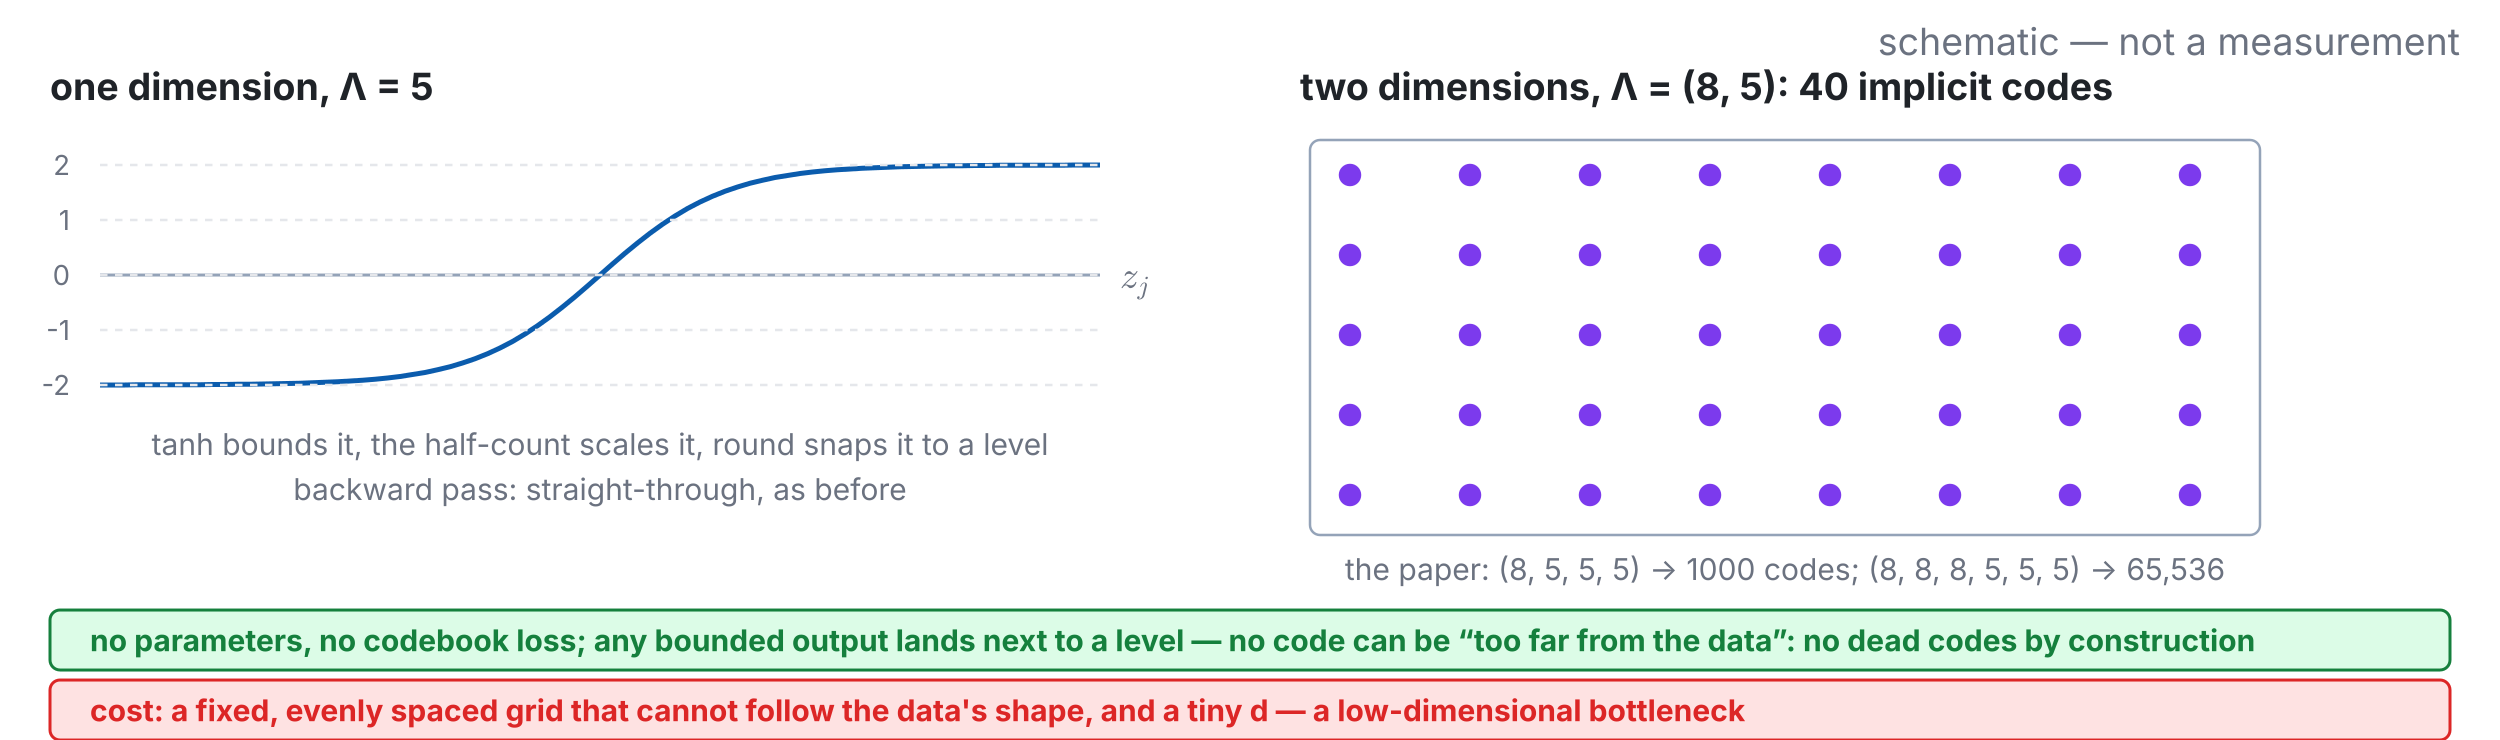
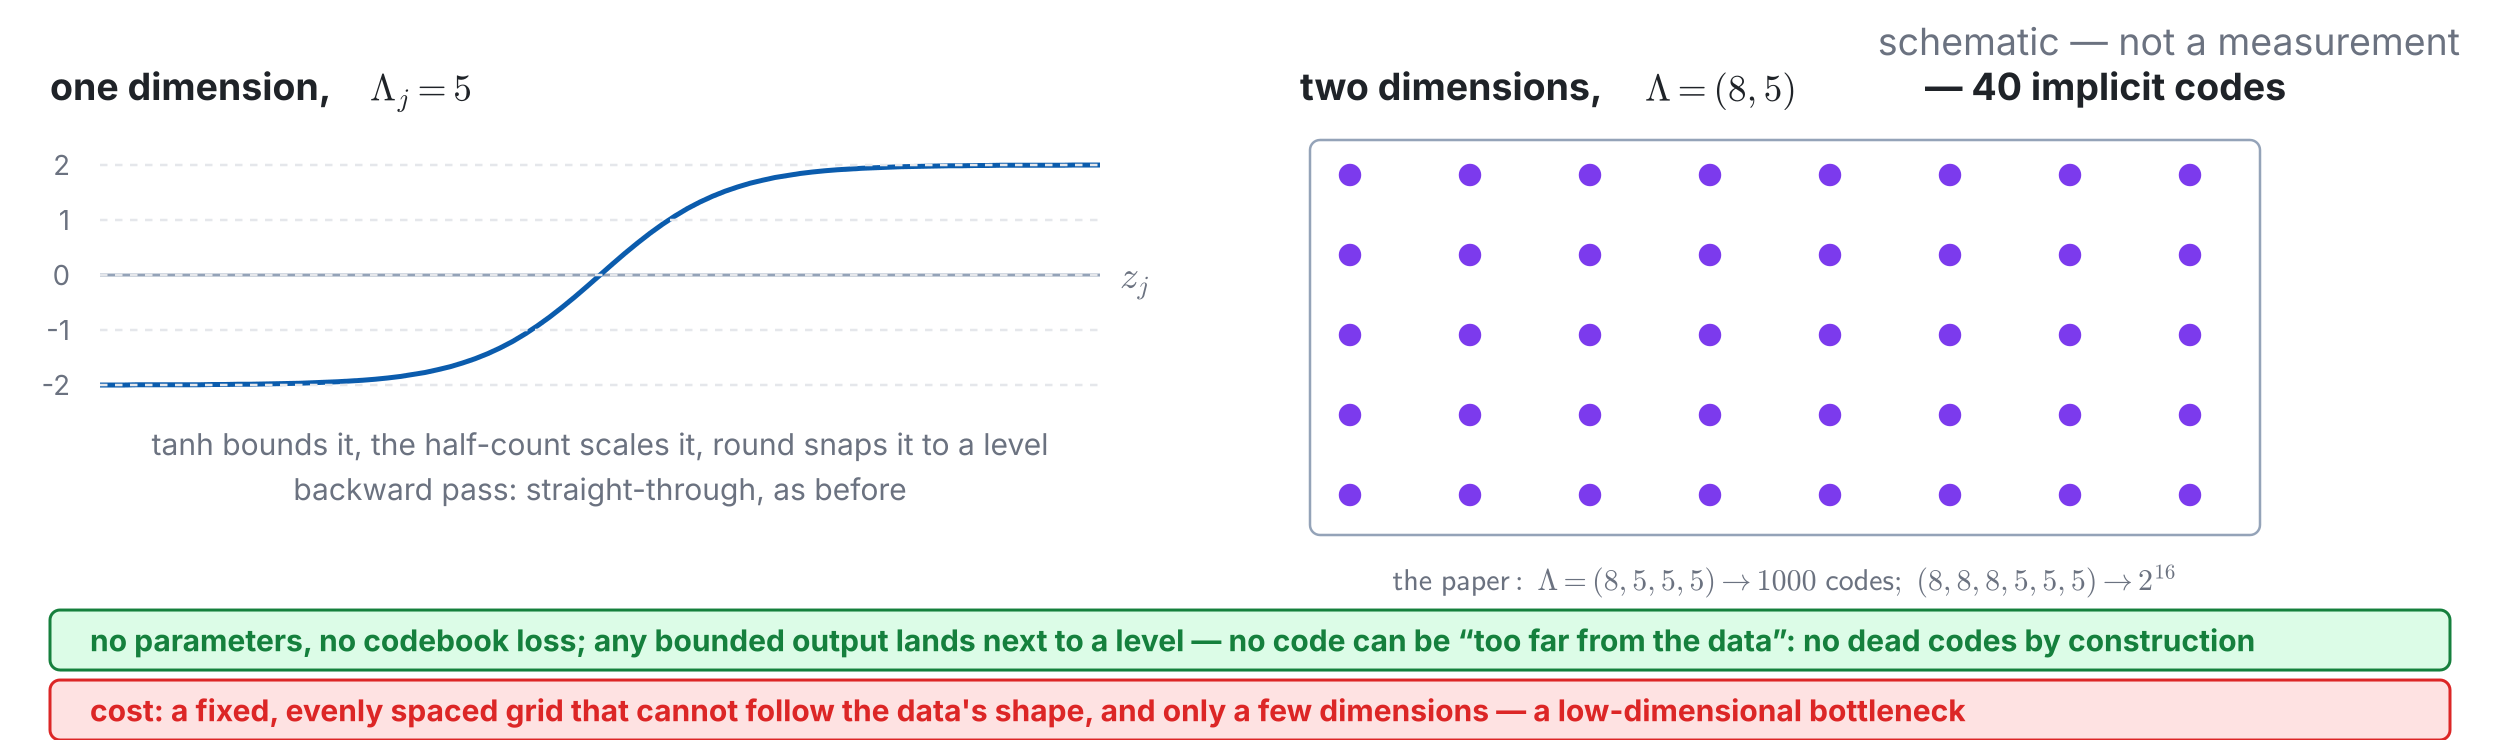
<svg xmlns="http://www.w3.org/2000/svg" xmlns:xlink="http://www.w3.org/1999/xlink" viewBox="0 0 1000 296" width="100%" role="img" font-family="system-ui,-apple-system,Segoe UI,sans-serif">
  <text x="984.0" y="22.0" font-size="15" font-weight="400" fill="#6b7280" text-anchor="end" dominant-baseline="auto">schematic — not a measurement</text>
  <g class="fragment" data-fragment-index="0">
-     <text x="20.0" y="40.0" font-size="15" font-weight="700" fill="#1f2328" text-anchor="start" dominant-baseline="auto">one dimension, Λ = 5</text>
+     <text x="20.0" y="40.0" font-size="15" font-weight="700" fill="#1f2328" text-anchor="start" dominant-baseline="auto">one dimension,</text>
+     <svg x="148" y="29.4" width="40.8" height="15.6" viewBox="0 0 40.8 15.6">
+       <defs>
+         <style type="text/css">*{stroke-linejoin: round; stroke-linecap: butt}</style>
+       </defs>
+       <g id="w6t27-figure_1">
+         <g id="w6t27-patch_1">
+           <path d="M 0 15.6  L 40.8 15.6  L 40.8 0  L 0 0  L 0 15.6  z " style="fill: none" />
+         </g>
+         <g id="w6t27-text_1">
+           <g style="fill: #1f2328" transform="translate(0 10.8) scale(0.15 -0.15)">
+             <defs>
+               <path id="w6t27-Cmr10-a4" d="M 206 0  L 206 225  Q 706 225 831 603  L 2081 4513  Q 2103 4581 2175 4581  L 2259 4581  Q 2294 4581 2320 4562  Q 2347 4544 2356 4513  L 3659 428  Q 3716 291 3859 258  Q 4003 225 4231 225  L 4231 0  L 2497 0  L 2497 225  Q 3041 225 3041 397  Q 3041 416 3034 428  L 2022 3603  L 1069 603  Q 1056 559 1056 538  Q 1056 378 1214 301  Q 1372 225 1550 225  L 1550 0  L 206 0  z " transform="scale(0.015625)" />
+               <path id="w6t27-Cmmi10-6a" d="M -84 -909  Q -84 -753 23 -639  Q 131 -525 288 -525  Q 391 -525 461 -589  Q 531 -653 531 -756  Q 531 -878 454 -976  Q 378 -1075 263 -1106  Q 375 -1147 488 -1147  Q 759 -1147 959 -895  Q 1159 -644 1241 -331  L 1844 2075  Q 1888 2259 1888 2388  Q 1888 2663 1697 2663  Q 1416 2663 1205 2408  Q 994 2153 863 1819  Q 850 1778 813 1778  L 738 1778  Q 684 1778 684 1838  L 684 1856  Q 828 2241 1093 2534  Q 1359 2828 1709 2828  Q 1975 2828 2145 2662  Q 2316 2497 2316 2241  Q 2316 2150 2297 2059  L 1691 -372  Q 1625 -631 1440 -847  Q 1256 -1063 1000 -1188  Q 744 -1313 475 -1313  Q 259 -1313 87 -1209  Q -84 -1106 -84 -909  z M 1941 3878  Q 1941 4019 2050 4125  Q 2159 4231 2297 4231  Q 2406 4231 2476 4164  Q 2547 4097 2547 3994  Q 2547 3850 2433 3742  Q 2319 3634 2181 3634  Q 2078 3634 2009 3706  Q 1941 3778 1941 3878  z " transform="scale(0.015625)" />
+               <path id="w6t27-Cmr10-3d" d="M 481 850  Q 428 850 393 890  Q 359 931 359 978  Q 359 1031 393 1068  Q 428 1106 481 1106  L 4500 1106  Q 4547 1106 4581 1068  Q 4616 1031 4616 978  Q 4616 931 4581 890  Q 4547 850 4500 850  L 481 850  z M 481 2094  Q 428 2094 393 2131  Q 359 2169 359 2222  Q 359 2269 393 2309  Q 428 2350 481 2350  L 4500 2350  Q 4547 2350 4581 2309  Q 4616 2269 4616 2222  Q 4616 2169 4581 2131  Q 4547 2094 4500 2094  L 481 2094  z " transform="scale(0.015625)" />
+               <path id="w6t27-Cmr10-35" d="M 556 728  Q 622 541 758 387  Q 894 234 1080 148  Q 1266 63 1466 63  Q 1928 63 2103 422  Q 2278 781 2278 1294  Q 2278 1516 2270 1667  Q 2263 1819 2228 1959  Q 2169 2184 2020 2353  Q 1872 2522 1656 2522  Q 1441 2522 1286 2456  Q 1131 2391 1034 2303  Q 938 2216 863 2119  Q 788 2022 769 2016  L 697 2016  Q 681 2016 657 2036  Q 634 2056 634 2075  L 634 4213  Q 634 4228 654 4245  Q 675 4263 697 4263  L 716 4263  Q 1147 4056 1631 4056  Q 2106 4056 2547 4263  L 2566 4263  Q 2588 4263 2606 4247  Q 2625 4231 2625 4213  L 2625 4153  Q 2625 4122 2613 4122  Q 2394 3831 2064 3668  Q 1734 3506 1381 3506  Q 1125 3506 856 3578  L 856 2369  Q 1069 2541 1236 2614  Q 1403 2688 1663 2688  Q 2016 2688 2295 2484  Q 2575 2281 2725 1954  Q 2875 1628 2875 1288  Q 2875 903 2686 575  Q 2497 247 2172 53  Q 1847 -141 1466 -141  Q 1150 -141 886 21  Q 622 184 470 459  Q 319 734 319 1044  Q 319 1188 412 1278  Q 506 1369 647 1369  Q 788 1369 883 1276  Q 978 1184 978 1044  Q 978 906 883 811  Q 788 716 647 716  Q 625 716 597 720  Q 569 725 556 728  z " transform="scale(0.015625)" />
+             </defs>
+             <use xlink:href="#w6t27-Cmr10-a4" transform="translate(0 0.421875)" />
+             <use xlink:href="#w6t27-Cmmi10-6a" transform="translate(73.84891 -16.58438) scale(0.7)" />
+             <use xlink:href="#w6t27-Cmr10-3d" transform="translate(126.5641 0.421875)" />
+             <use xlink:href="#w6t27-Cmr10-35" transform="translate(221.8083 0.421875)" />
+           </g>
+         </g>
+       </g>
+     </svg>
    <line x1="40.0" y1="110.0" x2="440.0" y2="110.0" stroke="#94a3b8" stroke-width="1.2" />
    <svg x="448" y="105.483" width="12.3" height="14.517" viewBox="0 0 12.3 14.517">
      <defs>
        <style type="text/css">*{stroke-linejoin: round; stroke-linecap: butt}</style>
      </defs>
-       <g id="w6t24-figure_1">
-         <g id="w6t24-patch_1">
+       <g id="w6t28-figure_1">
+         <g id="w6t28-patch_1">
          <path d="M 0 14.517  L 12.3 14.517  L 12.3 0  L 0 0  L 0 14.517  z " style="fill: none" />
        </g>
-         <g id="w6t24-text_1">
+         <g id="w6t28-text_1">
          <g style="fill: #6b7280" transform="translate(0 9.717187) scale(0.15 -0.15)">
            <defs>
-               <path id="w6t24-Cmmi10-7a" d="M 313 -72  Q 263 -72 263 -13  Q 263 19 275 31  Q 447 328 689 598  Q 931 869 1239 1145  Q 1547 1422 1858 1700  Q 2169 1978 2363 2194  L 2338 2194  Q 2197 2194 1925 2284  Q 1653 2375 1497 2375  Q 1328 2375 1168 2301  Q 1009 2228 966 2075  Q 956 2028 916 2028  L 838 2028  Q 788 2028 788 2094  L 788 2113  Q 838 2300 952 2462  Q 1066 2625 1233 2726  Q 1400 2828 1581 2828  Q 1709 2828 1793 2770  Q 1878 2713 1990 2591  Q 2103 2469 2173 2416  Q 2244 2363 2350 2363  Q 2491 2363 2602 2491  Q 2713 2619 2822 2809  Q 2841 2828 2869 2828  L 2944 2828  Q 2966 2828 2980 2812  Q 2994 2797 2994 2772  Q 2994 2750 2981 2731  Q 2809 2434 2579 2176  Q 2350 1919 1979 1586  Q 1609 1253 1354 1023  Q 1100 794 878 550  Q 928 563 1013 563  Q 1169 563 1439 473  Q 1709 384 1856 384  Q 2016 384 2178 453  Q 2341 522 2459 647  Q 2578 772 2619 934  Q 2634 978 2669 978  L 2747 978  Q 2772 978 2787 958  Q 2803 938 2803 916  Q 2803 909 2797 897  Q 2738 653 2591 433  Q 2444 213 2230 70  Q 2016 -72 1772 -72  Q 1650 -72 1565 -15  Q 1481 41 1367 164  Q 1253 288 1181 342  Q 1109 397 1006 397  Q 688 397 434 -50  Q 413 -72 391 -72  L 313 -72  z " transform="scale(0.015625)" />
-               <path id="w6t24-Cmmi10-6a" d="M -84 -909  Q -84 -753 23 -639  Q 131 -525 288 -525  Q 391 -525 461 -589  Q 531 -653 531 -756  Q 531 -878 454 -976  Q 378 -1075 263 -1106  Q 375 -1147 488 -1147  Q 759 -1147 959 -895  Q 1159 -644 1241 -331  L 1844 2075  Q 1888 2259 1888 2388  Q 1888 2663 1697 2663  Q 1416 2663 1205 2408  Q 994 2153 863 1819  Q 850 1778 813 1778  L 738 1778  Q 684 1778 684 1838  L 684 1856  Q 828 2241 1093 2534  Q 1359 2828 1709 2828  Q 1975 2828 2145 2662  Q 2316 2497 2316 2241  Q 2316 2150 2297 2059  L 1691 -372  Q 1625 -631 1440 -847  Q 1256 -1063 1000 -1188  Q 744 -1313 475 -1313  Q 259 -1313 87 -1209  Q -84 -1106 -84 -909  z M 1941 3878  Q 1941 4019 2050 4125  Q 2159 4231 2297 4231  Q 2406 4231 2476 4164  Q 2547 4097 2547 3994  Q 2547 3850 2433 3742  Q 2319 3634 2181 3634  Q 2078 3634 2009 3706  Q 1941 3778 1941 3878  z " transform="scale(0.015625)" />
-             </defs>
-             <use xlink:href="#w6t24-Cmmi10-7a" transform="translate(0 0.8125)" />
-             <use xlink:href="#w6t24-Cmmi10-6a" transform="translate(46.48438 -16.19375) scale(0.7)" />
+               <path id="w6t28-Cmmi10-7a" d="M 313 -72  Q 263 -72 263 -13  Q 263 19 275 31  Q 447 328 689 598  Q 931 869 1239 1145  Q 1547 1422 1858 1700  Q 2169 1978 2363 2194  L 2338 2194  Q 2197 2194 1925 2284  Q 1653 2375 1497 2375  Q 1328 2375 1168 2301  Q 1009 2228 966 2075  Q 956 2028 916 2028  L 838 2028  Q 788 2028 788 2094  L 788 2113  Q 838 2300 952 2462  Q 1066 2625 1233 2726  Q 1400 2828 1581 2828  Q 1709 2828 1793 2770  Q 1878 2713 1990 2591  Q 2103 2469 2173 2416  Q 2244 2363 2350 2363  Q 2491 2363 2602 2491  Q 2713 2619 2822 2809  Q 2841 2828 2869 2828  L 2944 2828  Q 2966 2828 2980 2812  Q 2994 2797 2994 2772  Q 2994 2750 2981 2731  Q 2809 2434 2579 2176  Q 2350 1919 1979 1586  Q 1609 1253 1354 1023  Q 1100 794 878 550  Q 928 563 1013 563  Q 1169 563 1439 473  Q 1709 384 1856 384  Q 2016 384 2178 453  Q 2341 522 2459 647  Q 2578 772 2619 934  Q 2634 978 2669 978  L 2747 978  Q 2772 978 2787 958  Q 2803 938 2803 916  Q 2803 909 2797 897  Q 2738 653 2591 433  Q 2444 213 2230 70  Q 2016 -72 1772 -72  Q 1650 -72 1565 -15  Q 1481 41 1367 164  Q 1253 288 1181 342  Q 1109 397 1006 397  Q 688 397 434 -50  Q 413 -72 391 -72  L 313 -72  z " transform="scale(0.015625)" />
+               <path id="w6t28-Cmmi10-6a" d="M -84 -909  Q -84 -753 23 -639  Q 131 -525 288 -525  Q 391 -525 461 -589  Q 531 -653 531 -756  Q 531 -878 454 -976  Q 378 -1075 263 -1106  Q 375 -1147 488 -1147  Q 759 -1147 959 -895  Q 1159 -644 1241 -331  L 1844 2075  Q 1888 2259 1888 2388  Q 1888 2663 1697 2663  Q 1416 2663 1205 2408  Q 994 2153 863 1819  Q 850 1778 813 1778  L 738 1778  Q 684 1778 684 1838  L 684 1856  Q 828 2241 1093 2534  Q 1359 2828 1709 2828  Q 1975 2828 2145 2662  Q 2316 2497 2316 2241  Q 2316 2150 2297 2059  L 1691 -372  Q 1625 -631 1440 -847  Q 1256 -1063 1000 -1188  Q 744 -1313 475 -1313  Q 259 -1313 87 -1209  Q -84 -1106 -84 -909  z M 1941 3878  Q 1941 4019 2050 4125  Q 2159 4231 2297 4231  Q 2406 4231 2476 4164  Q 2547 4097 2547 3994  Q 2547 3850 2433 3742  Q 2319 3634 2181 3634  Q 2078 3634 2009 3706  Q 1941 3778 1941 3878  z " transform="scale(0.015625)" />
+             </defs>
+             <use xlink:href="#w6t28-Cmmi10-7a" transform="translate(0 0.8125)" />
+             <use xlink:href="#w6t28-Cmmi10-6a" transform="translate(46.48438 -16.19375) scale(0.7)" />
          </g>
        </g>
      </g>
    </svg>
    <polyline points="40.0,154.0 45.0,154.0 50.0,154.0 55.0,153.9 60.0,153.9 65.0,153.9 70.0,153.9 75.0,153.9 80.0,153.9 85.0,153.8 90.0,153.8 95.0,153.7 100.0,153.7 105.0,153.6 110.0,153.5 115.0,153.4 120.0,153.3 125.0,153.1 130.0,152.9 135.0,152.7 140.0,152.4 145.0,152.1 150.0,151.7 155.0,151.2 160.0,150.6 165.0,149.8 170.0,149.0 175.0,147.9 180.0,146.7 185.0,145.2 190.0,143.5 195.0,141.5 200.0,139.2 205.0,136.6 210.0,133.6 215.0,130.3 220.0,126.7 225.0,122.8 230.0,118.7 235.0,114.4 240.0,110.0 245.0,105.6 250.0,101.3 255.0,97.2 260.0,93.3 265.0,89.7 270.0,86.4 275.0,83.4 280.0,80.8 285.0,78.5 290.0,76.5 295.0,74.8 300.0,73.3 305.0,72.1 310.0,71.0 315.0,70.2 320.0,69.4 325.0,68.8 330.0,68.3 335.0,67.9 340.0,67.6 345.0,67.3 350.0,67.1 355.0,66.9 360.0,66.7 365.0,66.6 370.0,66.5 375.0,66.4 380.0,66.3 385.0,66.3 390.0,66.2 395.0,66.2 400.0,66.1 405.0,66.1 410.0,66.1 415.0,66.1 420.0,66.1 425.0,66.1 430.0,66.0 435.0,66.0 440.0,66.0" fill="none" stroke="#0b5cad" stroke-width="2.0" stroke-linejoin="round" />
    <line x1="40.0" y1="154.0" x2="440.0" y2="154.0" stroke="#e5e7eb" stroke-width="1.0" stroke-dasharray="3 3" />
    <text x="28.0" y="158.0" font-size="11" font-weight="400" fill="#6b7280" text-anchor="end" dominant-baseline="auto">-2</text>
    <line x1="40.0" y1="132.0" x2="440.0" y2="132.0" stroke="#e5e7eb" stroke-width="1.0" stroke-dasharray="3 3" />
    <text x="28.0" y="136.0" font-size="11" font-weight="400" fill="#6b7280" text-anchor="end" dominant-baseline="auto">-1</text>
    <line x1="40.0" y1="110.0" x2="440.0" y2="110.0" stroke="#e5e7eb" stroke-width="1.0" stroke-dasharray="3 3" />
    <text x="28.0" y="114.0" font-size="11" font-weight="400" fill="#6b7280" text-anchor="end" dominant-baseline="auto">0</text>
    <line x1="40.0" y1="88.0" x2="440.0" y2="88.0" stroke="#e5e7eb" stroke-width="1.0" stroke-dasharray="3 3" />
    <text x="28.0" y="92.0" font-size="11" font-weight="400" fill="#6b7280" text-anchor="end" dominant-baseline="auto">1</text>
    <line x1="40.0" y1="66.0" x2="440.0" y2="66.0" stroke="#e5e7eb" stroke-width="1.0" stroke-dasharray="3 3" />
    <text x="28.0" y="70.0" font-size="11" font-weight="400" fill="#6b7280" text-anchor="end" dominant-baseline="auto">2</text>
    <text x="240.0" y="182.0" font-size="12" font-weight="400" fill="#6b7280" text-anchor="middle" dominant-baseline="auto">tanh bounds it, the half-count scales it, round snaps it to a level</text>
    <text x="240.0" y="200.0" font-size="12" font-weight="400" fill="#6b7280" text-anchor="middle" dominant-baseline="auto">backward pass: straight-through, as before</text>
  </g>
  <g class="fragment" data-fragment-index="1">
-     <text x="520.0" y="40.0" font-size="15" font-weight="700" fill="#1f2328" text-anchor="start" dominant-baseline="auto">two dimensions, Λ = (8, 5): 40 implicit codes</text>
+     <text x="520.0" y="40.0" font-size="15" font-weight="700" fill="#1f2328" text-anchor="start" dominant-baseline="auto">two dimensions,</text>
+     <svg x="658" y="29" width="60.9" height="15" viewBox="0 0 60.9 15">
+       <defs>
+         <style type="text/css">*{stroke-linejoin: round; stroke-linecap: butt}</style>
+       </defs>
+       <g id="w6t29-figure_1">
+         <g id="w6t29-patch_1">
+           <path d="M 0 15  L 60.9 15  L 60.9 0  L 0 0  L 0 15  z " style="fill: none" />
+         </g>
+         <g id="w6t29-text_1">
+           <g style="fill: #1f2328" transform="translate(0 11.25) scale(0.15 -0.15)">
+             <defs>
+               <path id="w6t29-Cmr10-a4" d="M 206 0  L 206 225  Q 706 225 831 603  L 2081 4513  Q 2103 4581 2175 4581  L 2259 4581  Q 2294 4581 2320 4562  Q 2347 4544 2356 4513  L 3659 428  Q 3716 291 3859 258  Q 4003 225 4231 225  L 4231 0  L 2497 0  L 2497 225  Q 3041 225 3041 397  Q 3041 416 3034 428  L 2022 3603  L 1069 603  Q 1056 559 1056 538  Q 1056 378 1214 301  Q 1372 225 1550 225  L 1550 0  L 206 0  z " transform="scale(0.015625)" />
+               <path id="w6t29-Cmr10-3d" d="M 481 850  Q 428 850 393 890  Q 359 931 359 978  Q 359 1031 393 1068  Q 428 1106 481 1106  L 4500 1106  Q 4547 1106 4581 1068  Q 4616 1031 4616 978  Q 4616 931 4581 890  Q 4547 850 4500 850  L 481 850  z M 481 2094  Q 428 2094 393 2131  Q 359 2169 359 2222  Q 359 2269 393 2309  Q 428 2350 481 2350  L 4500 2350  Q 4547 2350 4581 2309  Q 4616 2269 4616 2222  Q 4616 2169 4581 2131  Q 4547 2094 4500 2094  L 481 2094  z " transform="scale(0.015625)" />
+               <path id="w6t29-Cmr10-28" d="M 1984 -1588  Q 1628 -1306 1370 -942  Q 1113 -578 948 -165  Q 784 247 703 697  Q 622 1147 622 1600  Q 622 2059 703 2509  Q 784 2959 951 3375  Q 1119 3791 1378 4153  Q 1638 4516 1984 4788  Q 1984 4800 2016 4800  L 2075 4800  Q 2094 4800 2109 4783  Q 2125 4766 2125 4744  Q 2125 4716 2113 4703  Q 1800 4397 1592 4047  Q 1384 3697 1257 3301  Q 1131 2906 1075 2482  Q 1019 2059 1019 1600  Q 1019 -434 2106 -1491  Q 2125 -1509 2125 -1544  Q 2125 -1559 2108 -1579  Q 2091 -1600 2075 -1600  L 2016 -1600  Q 1984 -1600 1984 -1588  z " transform="scale(0.015625)" />
+               <path id="w6t29-Cmr10-38" d="M 269 972  Q 269 1356 522 1651  Q 775 1947 1172 2144  L 934 2297  Q 716 2441 578 2680  Q 441 2919 441 3181  Q 441 3488 602 3734  Q 763 3981 1030 4122  Q 1297 4263 1600 4263  Q 1884 4263 2148 4147  Q 2413 4031 2583 3815  Q 2753 3600 2753 3303  Q 2753 3088 2651 2903  Q 2550 2719 2373 2572  Q 2197 2425 1997 2322  L 2363 2088  Q 2616 1922 2770 1653  Q 2925 1384 2925 1088  Q 2925 741 2739 456  Q 2553 172 2247 15  Q 1941 -141 1600 -141  Q 1269 -141 961 -6  Q 653 128 461 383  Q 269 638 269 972  z M 616 972  Q 616 719 755 509  Q 894 300 1122 181  Q 1350 63 1600 63  Q 1972 63 2275 280  Q 2578 497 2578 856  Q 2578 978 2529 1098  Q 2481 1219 2395 1317  Q 2309 1416 2203 1478  L 1344 2034  Q 1144 1928 976 1765  Q 809 1603 712 1400  Q 616 1197 616 972  z M 1056 2925  L 1831 2425  Q 2100 2581 2272 2803  Q 2444 3025 2444 3303  Q 2444 3519 2323 3698  Q 2203 3878 2009 3978  Q 1816 4078 1594 4078  Q 1400 4078 1203 4003  Q 1006 3928 878 3779  Q 750 3631 750 3431  Q 750 3131 1056 2925  z " transform="scale(0.015625)" />
+               <path id="w6t29-Cmmi10-3b" d="M 634 -1153  Q 634 -1125 659 -1100  Q 891 -878 1019 -587  Q 1147 -297 1147 25  L 1147 103  Q 1044 0 891 0  Q 744 0 641 103  Q 538 206 538 353  Q 538 503 641 603  Q 744 703 891 703  Q 1119 703 1216 492  Q 1313 281 1313 25  Q 1313 -331 1170 -651  Q 1028 -972 769 -1228  Q 744 -1241 728 -1241  Q 697 -1241 665 -1212  Q 634 -1184 634 -1153  z " transform="scale(0.015625)" />
+               <path id="w6t29-Cmr10-35" d="M 556 728  Q 622 541 758 387  Q 894 234 1080 148  Q 1266 63 1466 63  Q 1928 63 2103 422  Q 2278 781 2278 1294  Q 2278 1516 2270 1667  Q 2263 1819 2228 1959  Q 2169 2184 2020 2353  Q 1872 2522 1656 2522  Q 1441 2522 1286 2456  Q 1131 2391 1034 2303  Q 938 2216 863 2119  Q 788 2022 769 2016  L 697 2016  Q 681 2016 657 2036  Q 634 2056 634 2075  L 634 4213  Q 634 4228 654 4245  Q 675 4263 697 4263  L 716 4263  Q 1147 4056 1631 4056  Q 2106 4056 2547 4263  L 2566 4263  Q 2588 4263 2606 4247  Q 2625 4231 2625 4213  L 2625 4153  Q 2625 4122 2613 4122  Q 2394 3831 2064 3668  Q 1734 3506 1381 3506  Q 1125 3506 856 3578  L 856 2369  Q 1069 2541 1236 2614  Q 1403 2688 1663 2688  Q 2016 2688 2295 2484  Q 2575 2281 2725 1954  Q 2875 1628 2875 1288  Q 2875 903 2686 575  Q 2497 247 2172 53  Q 1847 -141 1466 -141  Q 1150 -141 886 21  Q 622 184 470 459  Q 319 734 319 1044  Q 319 1188 412 1278  Q 506 1369 647 1369  Q 788 1369 883 1276  Q 978 1184 978 1044  Q 978 906 883 811  Q 788 716 647 716  Q 625 716 597 720  Q 569 725 556 728  z " transform="scale(0.015625)" />
+               <path id="w6t29-Cmr10-29" d="M 416 -1600  Q 359 -1600 359 -1544  Q 359 -1516 372 -1503  Q 1466 -434 1466 1600  Q 1466 3634 384 4691  Q 359 4706 359 4744  Q 359 4766 376 4783  Q 394 4800 416 4800  L 475 4800  Q 494 4800 506 4788  Q 966 4425 1272 3906  Q 1578 3388 1720 2800  Q 1863 2213 1863 1600  Q 1863 1147 1786 708  Q 1709 269 1542 -157  Q 1375 -584 1119 -945  Q 863 -1306 506 -1588  Q 494 -1600 475 -1600  L 416 -1600  z " transform="scale(0.015625)" />
+             </defs>
+             <use xlink:href="#w6t29-Cmr10-a4" />
+             <use xlink:href="#w6t29-Cmr10-3d" transform="translate(86.94336 0)" />
+             <use xlink:href="#w6t29-Cmr10-28" transform="translate(182.1875 0)" />
+             <use xlink:href="#w6t29-Cmr10-38" transform="translate(221.0059 0)" />
+             <use xlink:href="#w6t29-Cmmi10-3b" transform="translate(271.0059 0)" />
+             <use xlink:href="#w6t29-Cmr10-35" transform="translate(316.25 0)" />
+             <use xlink:href="#w6t29-Cmr10-29" transform="translate(366.25 0)" />
+           </g>
+         </g>
+       </g>
+     </svg>
+     <text x="770.0" y="40.0" font-size="15" font-weight="700" fill="#1f2328" text-anchor="start" dominant-baseline="auto">— 40 implicit codes</text>
    <circle cx="540.0" cy="70.0" r="4.0" fill="#7c3aed" stroke="#7c3aed" stroke-width="1" />
    <circle cx="540.0" cy="102.0" r="4.0" fill="#7c3aed" stroke="#7c3aed" stroke-width="1" />
    <circle cx="540.0" cy="134.0" r="4.0" fill="#7c3aed" stroke="#7c3aed" stroke-width="1" />
    <circle cx="540.0" cy="166.0" r="4.0" fill="#7c3aed" stroke="#7c3aed" stroke-width="1" />
    <circle cx="540.0" cy="198.0" r="4.0" fill="#7c3aed" stroke="#7c3aed" stroke-width="1" />
    <circle cx="588.0" cy="70.0" r="4.0" fill="#7c3aed" stroke="#7c3aed" stroke-width="1" />
    <circle cx="588.0" cy="102.0" r="4.0" fill="#7c3aed" stroke="#7c3aed" stroke-width="1" />
    <circle cx="588.0" cy="134.0" r="4.0" fill="#7c3aed" stroke="#7c3aed" stroke-width="1" />
    <circle cx="588.0" cy="166.0" r="4.0" fill="#7c3aed" stroke="#7c3aed" stroke-width="1" />
    <circle cx="588.0" cy="198.0" r="4.0" fill="#7c3aed" stroke="#7c3aed" stroke-width="1" />
    <circle cx="636.0" cy="70.0" r="4.0" fill="#7c3aed" stroke="#7c3aed" stroke-width="1" />
    <circle cx="636.0" cy="102.0" r="4.0" fill="#7c3aed" stroke="#7c3aed" stroke-width="1" />
    <circle cx="636.0" cy="134.0" r="4.0" fill="#7c3aed" stroke="#7c3aed" stroke-width="1" />
    <circle cx="636.0" cy="166.0" r="4.0" fill="#7c3aed" stroke="#7c3aed" stroke-width="1" />
    <circle cx="636.0" cy="198.0" r="4.0" fill="#7c3aed" stroke="#7c3aed" stroke-width="1" />
    <circle cx="684.0" cy="70.0" r="4.0" fill="#7c3aed" stroke="#7c3aed" stroke-width="1" />
    <circle cx="684.0" cy="102.0" r="4.0" fill="#7c3aed" stroke="#7c3aed" stroke-width="1" />
    <circle cx="684.0" cy="134.0" r="4.0" fill="#7c3aed" stroke="#7c3aed" stroke-width="1" />
    <circle cx="684.0" cy="166.0" r="4.0" fill="#7c3aed" stroke="#7c3aed" stroke-width="1" />
    <circle cx="684.0" cy="198.0" r="4.0" fill="#7c3aed" stroke="#7c3aed" stroke-width="1" />
    <circle cx="732.0" cy="70.0" r="4.0" fill="#7c3aed" stroke="#7c3aed" stroke-width="1" />
    <circle cx="732.0" cy="102.0" r="4.0" fill="#7c3aed" stroke="#7c3aed" stroke-width="1" />
    <circle cx="732.0" cy="134.0" r="4.0" fill="#7c3aed" stroke="#7c3aed" stroke-width="1" />
    <circle cx="732.0" cy="166.0" r="4.0" fill="#7c3aed" stroke="#7c3aed" stroke-width="1" />
    <circle cx="732.0" cy="198.0" r="4.0" fill="#7c3aed" stroke="#7c3aed" stroke-width="1" />
    <circle cx="780.0" cy="70.0" r="4.0" fill="#7c3aed" stroke="#7c3aed" stroke-width="1" />
    <circle cx="780.0" cy="102.0" r="4.0" fill="#7c3aed" stroke="#7c3aed" stroke-width="1" />
    <circle cx="780.0" cy="134.0" r="4.0" fill="#7c3aed" stroke="#7c3aed" stroke-width="1" />
    <circle cx="780.0" cy="166.0" r="4.0" fill="#7c3aed" stroke="#7c3aed" stroke-width="1" />
    <circle cx="780.0" cy="198.0" r="4.0" fill="#7c3aed" stroke="#7c3aed" stroke-width="1" />
    <circle cx="828.0" cy="70.0" r="4.0" fill="#7c3aed" stroke="#7c3aed" stroke-width="1" />
    <circle cx="828.0" cy="102.0" r="4.0" fill="#7c3aed" stroke="#7c3aed" stroke-width="1" />
    <circle cx="828.0" cy="134.0" r="4.0" fill="#7c3aed" stroke="#7c3aed" stroke-width="1" />
    <circle cx="828.0" cy="166.0" r="4.0" fill="#7c3aed" stroke="#7c3aed" stroke-width="1" />
    <circle cx="828.0" cy="198.0" r="4.0" fill="#7c3aed" stroke="#7c3aed" stroke-width="1" />
    <circle cx="876.0" cy="70.0" r="4.0" fill="#7c3aed" stroke="#7c3aed" stroke-width="1" />
    <circle cx="876.0" cy="102.0" r="4.0" fill="#7c3aed" stroke="#7c3aed" stroke-width="1" />
    <circle cx="876.0" cy="134.0" r="4.0" fill="#7c3aed" stroke="#7c3aed" stroke-width="1" />
    <circle cx="876.0" cy="166.0" r="4.0" fill="#7c3aed" stroke="#7c3aed" stroke-width="1" />
    <circle cx="876.0" cy="198.0" r="4.0" fill="#7c3aed" stroke="#7c3aed" stroke-width="1" />
    <rect x="524.0" y="56.0" width="380.0" height="158.0" rx="4" fill="none" stroke="#94a3b8" stroke-width="1.0" />
-     <text x="714.0" y="232.0" font-size="12" font-weight="400" fill="#6b7280" text-anchor="middle" dominant-baseline="auto">the paper: (8, 5, 5, 5) → 1000 codes; (8, 8, 8, 5, 5, 5) → 65,536</text>
+     <svg x="556.98" y="225.8" width="314.04" height="13.2" viewBox="0 0 314.04 13.2">
+       <defs>
+         <style type="text/css">*{stroke-linejoin: round; stroke-linecap: butt}</style>
+       </defs>
+       <g id="w6t30-figure_1">
+         <g id="w6t30-patch_1">
+           <path d="M 0 13.2  L 314.04 13.2  L 314.04 0  L 0 0  L 0 13.2  z " style="fill: none" />
+         </g>
+         <g id="w6t30-text_1">
+           <g style="fill: #6b7280" transform="translate(0 10.2) scale(0.12 -0.12)">
+             <defs>
+               <path id="w6t30-Cmss10-74" d="M 1141 -72  Q 859 -72 753 211  Q 647 494 647 831  L 647 2444  L 122 2444  L 122 2841  L 666 2841  L 666 3653  L 1131 3653  L 1131 2841  L 2022 2841  L 2022 2444  L 1131 2444  L 1131 916  Q 1131 366 1428 366  Q 1756 366 2016 569  L 2125 166  Q 1884 47 1646 -12  Q 1409 -72 1141 -72  z " transform="scale(0.015625)" />
+               <path id="w6t30-Cmss10-68" d="M 506 0  L 506 4441  L 1013 4441  L 1013 2472  Q 1181 2675 1420 2794  Q 1659 2913 1913 2913  Q 2391 2913 2594 2645  Q 2797 2378 2797 1881  L 2797 0  L 2272 0  L 2272 1881  Q 2272 2200 2114 2348  Q 1956 2497 1638 2497  Q 1425 2497 1289 2355  Q 1153 2213 1092 2005  Q 1031 1797 1031 1588  L 1031 0  L 506 0  z " transform="scale(0.015625)" />
+               <path id="w6t30-Cmss10-65" d="M 1594 -72  Q 1300 -72 1044 51  Q 788 175 602 390  Q 416 606 314 882  Q 213 1159 213 1441  Q 213 1806 373 2159  Q 534 2513 831 2731  Q 1128 2950 1503 2950  Q 2116 2950 2386 2500  Q 2656 2050 2656 1403  L 684 1403  Q 684 1150 801 904  Q 919 659 1130 503  Q 1341 347 1594 347  Q 2150 347 2584 691  L 2625 256  Q 2491 122 2162 25  Q 1834 -72 1594 -72  z M 722 1778  L 2259 1778  Q 2209 2103 2015 2318  Q 1822 2534 1503 2534  Q 1316 2534 1150 2426  Q 984 2319 876 2145  Q 769 1972 722 1778  z " transform="scale(0.015625)" />
+               <path id="w6t30-Cmss10-70" d="M 513 -1241  L 513 2841  L 1019 2841  L 1019 2541  Q 1469 2913 2113 2913  Q 2428 2913 2648 2672  Q 2869 2431 2976 2082  Q 3084 1734 3084 1422  Q 3084 1081 2942 728  Q 2800 375 2533 151  Q 2266 -72 1906 -72  Q 1663 -72 1436 23  Q 1209 119 1038 281  L 1038 -1241  L 513 -1241  z M 1038 744  Q 1138 559 1288 453  Q 1438 347 1631 347  Q 1906 347 2117 501  Q 2328 656 2443 909  Q 2559 1163 2559 1422  Q 2559 1825 2325 2151  Q 2091 2478 1709 2478  Q 1581 2478 1451 2434  Q 1322 2391 1219 2314  Q 1116 2238 1038 2125  L 1038 744  z " transform="scale(0.015625)" />
+               <path id="w6t30-Cmss10-61" d="M 972 -72  Q 766 -72 605 48  Q 444 169 356 359  Q 269 550 269 763  Q 269 1072 580 1256  Q 891 1441 1305 1511  Q 1719 1581 2041 1581  L 2041 1881  Q 2041 2128 1900 2337  Q 1759 2547 1522 2547  Q 1225 2547 1000 2473  Q 775 2400 531 2222  L 494 2675  Q 753 2825 987 2887  Q 1222 2950 1522 2950  Q 1806 2950 2047 2801  Q 2288 2653 2427 2408  Q 2566 2163 2566 1881  L 2566 0  L 2059 0  L 2059 238  Q 1859 84 1576 6  Q 1294 -72 972 -72  z M 756 763  Q 756 566 937 456  Q 1119 347 1331 347  Q 1600 347 1820 467  Q 2041 588 2041 831  L 2041 1228  Q 1641 1228 1198 1125  Q 756 1022 756 763  z " transform="scale(0.015625)" />
+               <path id="w6t30-Cmss10-72" d="M 513 0  L 513 2881  L 984 2881  L 984 2328  Q 1109 2503 1287 2637  Q 1466 2772 1670 2842  Q 1875 2913 2094 2913  L 2094 2456  Q 1809 2456 1561 2315  Q 1313 2175 1166 1933  Q 1019 1691 1019 1403  L 1019 0  L 513 0  z " transform="scale(0.015625)" />
+               <path id="w6t30-Cmr10-3a" d="M 538 353  Q 538 497 644 600  Q 750 703 891 703  Q 978 703 1062 656  Q 1147 609 1194 525  Q 1241 441 1241 353  Q 1241 213 1137 106  Q 1034 0 891 0  Q 750 0 644 106  Q 538 213 538 353  z M 538 2406  Q 538 2497 584 2578  Q 631 2659 714 2709  Q 797 2759 891 2759  Q 981 2759 1064 2709  Q 1147 2659 1194 2578  Q 1241 2497 1241 2406  Q 1241 2263 1139 2158  Q 1038 2053 891 2053  Q 747 2053 642 2158  Q 538 2263 538 2406  z " transform="scale(0.015625)" />
+               <path id="w6t30-Cmr10-a4" d="M 206 0  L 206 225  Q 706 225 831 603  L 2081 4513  Q 2103 4581 2175 4581  L 2259 4581  Q 2294 4581 2320 4562  Q 2347 4544 2356 4513  L 3659 428  Q 3716 291 3859 258  Q 4003 225 4231 225  L 4231 0  L 2497 0  L 2497 225  Q 3041 225 3041 397  Q 3041 416 3034 428  L 2022 3603  L 1069 603  Q 1056 559 1056 538  Q 1056 378 1214 301  Q 1372 225 1550 225  L 1550 0  L 206 0  z " transform="scale(0.015625)" />
+               <path id="w6t30-Cmr10-3d" d="M 481 850  Q 428 850 393 890  Q 359 931 359 978  Q 359 1031 393 1068  Q 428 1106 481 1106  L 4500 1106  Q 4547 1106 4581 1068  Q 4616 1031 4616 978  Q 4616 931 4581 890  Q 4547 850 4500 850  L 481 850  z M 481 2094  Q 428 2094 393 2131  Q 359 2169 359 2222  Q 359 2269 393 2309  Q 428 2350 481 2350  L 4500 2350  Q 4547 2350 4581 2309  Q 4616 2269 4616 2222  Q 4616 2169 4581 2131  Q 4547 2094 4500 2094  L 481 2094  z " transform="scale(0.015625)" />
+               <path id="w6t30-Cmr10-28" d="M 1984 -1588  Q 1628 -1306 1370 -942  Q 1113 -578 948 -165  Q 784 247 703 697  Q 622 1147 622 1600  Q 622 2059 703 2509  Q 784 2959 951 3375  Q 1119 3791 1378 4153  Q 1638 4516 1984 4788  Q 1984 4800 2016 4800  L 2075 4800  Q 2094 4800 2109 4783  Q 2125 4766 2125 4744  Q 2125 4716 2113 4703  Q 1800 4397 1592 4047  Q 1384 3697 1257 3301  Q 1131 2906 1075 2482  Q 1019 2059 1019 1600  Q 1019 -434 2106 -1491  Q 2125 -1509 2125 -1544  Q 2125 -1559 2108 -1579  Q 2091 -1600 2075 -1600  L 2016 -1600  Q 1984 -1600 1984 -1588  z " transform="scale(0.015625)" />
+               <path id="w6t30-Cmr10-38" d="M 269 972  Q 269 1356 522 1651  Q 775 1947 1172 2144  L 934 2297  Q 716 2441 578 2680  Q 441 2919 441 3181  Q 441 3488 602 3734  Q 763 3981 1030 4122  Q 1297 4263 1600 4263  Q 1884 4263 2148 4147  Q 2413 4031 2583 3815  Q 2753 3600 2753 3303  Q 2753 3088 2651 2903  Q 2550 2719 2373 2572  Q 2197 2425 1997 2322  L 2363 2088  Q 2616 1922 2770 1653  Q 2925 1384 2925 1088  Q 2925 741 2739 456  Q 2553 172 2247 15  Q 1941 -141 1600 -141  Q 1269 -141 961 -6  Q 653 128 461 383  Q 269 638 269 972  z M 616 972  Q 616 719 755 509  Q 894 300 1122 181  Q 1350 63 1600 63  Q 1972 63 2275 280  Q 2578 497 2578 856  Q 2578 978 2529 1098  Q 2481 1219 2395 1317  Q 2309 1416 2203 1478  L 1344 2034  Q 1144 1928 976 1765  Q 809 1603 712 1400  Q 616 1197 616 972  z M 1056 2925  L 1831 2425  Q 2100 2581 2272 2803  Q 2444 3025 2444 3303  Q 2444 3519 2323 3698  Q 2203 3878 2009 3978  Q 1816 4078 1594 4078  Q 1400 4078 1203 4003  Q 1006 3928 878 3779  Q 750 3631 750 3431  Q 750 3131 1056 2925  z " transform="scale(0.015625)" />
+               <path id="w6t30-Cmmi10-3b" d="M 634 -1153  Q 634 -1125 659 -1100  Q 891 -878 1019 -587  Q 1147 -297 1147 25  L 1147 103  Q 1044 0 891 0  Q 744 0 641 103  Q 538 206 538 353  Q 538 503 641 603  Q 744 703 891 703  Q 1119 703 1216 492  Q 1313 281 1313 25  Q 1313 -331 1170 -651  Q 1028 -972 769 -1228  Q 744 -1241 728 -1241  Q 697 -1241 665 -1212  Q 634 -1184 634 -1153  z " transform="scale(0.015625)" />
+               <path id="w6t30-Cmr10-35" d="M 556 728  Q 622 541 758 387  Q 894 234 1080 148  Q 1266 63 1466 63  Q 1928 63 2103 422  Q 2278 781 2278 1294  Q 2278 1516 2270 1667  Q 2263 1819 2228 1959  Q 2169 2184 2020 2353  Q 1872 2522 1656 2522  Q 1441 2522 1286 2456  Q 1131 2391 1034 2303  Q 938 2216 863 2119  Q 788 2022 769 2016  L 697 2016  Q 681 2016 657 2036  Q 634 2056 634 2075  L 634 4213  Q 634 4228 654 4245  Q 675 4263 697 4263  L 716 4263  Q 1147 4056 1631 4056  Q 2106 4056 2547 4263  L 2566 4263  Q 2588 4263 2606 4247  Q 2625 4231 2625 4213  L 2625 4153  Q 2625 4122 2613 4122  Q 2394 3831 2064 3668  Q 1734 3506 1381 3506  Q 1125 3506 856 3578  L 856 2369  Q 1069 2541 1236 2614  Q 1403 2688 1663 2688  Q 2016 2688 2295 2484  Q 2575 2281 2725 1954  Q 2875 1628 2875 1288  Q 2875 903 2686 575  Q 2497 247 2172 53  Q 1847 -141 1466 -141  Q 1150 -141 886 21  Q 622 184 470 459  Q 319 734 319 1044  Q 319 1188 412 1278  Q 506 1369 647 1369  Q 788 1369 883 1276  Q 978 1184 978 1044  Q 978 906 883 811  Q 788 716 647 716  Q 625 716 597 720  Q 569 725 556 728  z " transform="scale(0.015625)" />
+               <path id="w6t30-Cmr10-29" d="M 416 -1600  Q 359 -1600 359 -1544  Q 359 -1516 372 -1503  Q 1466 -434 1466 1600  Q 1466 3634 384 4691  Q 359 4706 359 4744  Q 359 4766 376 4783  Q 394 4800 416 4800  L 475 4800  Q 494 4800 506 4788  Q 966 4425 1272 3906  Q 1578 3388 1720 2800  Q 1863 2213 1863 1600  Q 1863 1147 1786 708  Q 1709 269 1542 -157  Q 1375 -584 1119 -945  Q 863 -1306 506 -1588  Q 494 -1600 475 -1600  L 416 -1600  z " transform="scale(0.015625)" />
+               <path id="w6t30-Cmsy10-21" d="M 481 1472  Q 428 1472 393 1512  Q 359 1553 359 1600  Q 359 1647 393 1687  Q 428 1728 481 1728  L 5338 1728  Q 5094 1903 4906 2133  Q 4719 2363 4594 2627  Q 4469 2891 4416 3188  Q 4416 3272 4481 3272  L 4609 3272  Q 4631 3272 4648 3253  Q 4666 3234 4672 3213  Q 4725 2938 4839 2702  Q 4953 2466 5125 2262  Q 5297 2059 5509 1912  Q 5722 1766 5991 1672  Q 6034 1644 6034 1600  Q 6034 1550 5991 1538  Q 5656 1422 5378 1192  Q 5100 963 4919 652  Q 4738 341 4672 -13  Q 4666 -34 4647 -53  Q 4628 -72 4609 -72  L 4481 -72  Q 4416 -72 4416 13  Q 4497 450 4740 836  Q 4984 1222 5338 1472  L 481 1472  z " transform="scale(0.015625)" />
+               <path id="w6t30-Cmr10-31" d="M 594 0  L 594 225  Q 1394 225 1394 428  L 1394 3788  Q 1063 3628 556 3628  L 556 3853  Q 1341 3853 1741 4263  L 1831 4263  Q 1853 4263 1873 4245  Q 1894 4228 1894 4206  L 1894 428  Q 1894 225 2694 225  L 2694 0  L 594 0  z " transform="scale(0.015625)" />
+               <path id="w6t30-Cmr10-30" d="M 1600 -141  Q 816 -141 533 504  Q 250 1150 250 2041  Q 250 2597 351 3087  Q 453 3578 754 3920  Q 1056 4263 1600 4263  Q 2022 4263 2290 4056  Q 2559 3850 2700 3523  Q 2841 3197 2892 2823  Q 2944 2450 2944 2041  Q 2944 1491 2842 1011  Q 2741 531 2444 195  Q 2147 -141 1600 -141  z M 1600 25  Q 1956 25 2131 390  Q 2306 756 2347 1200  Q 2388 1644 2388 2144  Q 2388 2625 2347 3031  Q 2306 3438 2132 3767  Q 1959 4097 1600 4097  Q 1238 4097 1063 3765  Q 888 3434 847 3029  Q 806 2625 806 2144  Q 806 1788 823 1472  Q 841 1156 916 820  Q 991 484 1158 254  Q 1325 25 1600 25  z " transform="scale(0.015625)" />
+               <path id="w6t30-Cmss10-63" d="M 1594 -72  Q 1309 -72 1053 50  Q 797 172 609 386  Q 422 600 320 870  Q 219 1141 219 1422  Q 219 1713 320 1988  Q 422 2263 608 2480  Q 794 2697 1044 2823  Q 1294 2950 1594 2950  Q 1934 2950 2136 2897  Q 2338 2844 2625 2675  L 2547 2228  Q 2288 2403 2102 2459  Q 1916 2516 1594 2516  Q 1322 2516 1126 2355  Q 931 2194 837 1945  Q 744 1697 744 1422  Q 744 1163 842 919  Q 941 675 1134 520  Q 1328 366 1594 366  Q 1894 366 2139 448  Q 2384 531 2619 697  L 2656 250  Q 2513 106 2183 17  Q 1853 -72 1594 -72  z " transform="scale(0.015625)" />
+               <path id="w6t30-Cmss10-6f" d="M 1600 -72  Q 1203 -72 878 133  Q 553 338 365 680  Q 178 1022 178 1403  Q 178 1697 284 1976  Q 391 2256 580 2476  Q 769 2697 1033 2823  Q 1297 2950 1600 2950  Q 1900 2950 2161 2825  Q 2422 2700 2615 2476  Q 2809 2253 2912 1975  Q 3016 1697 3016 1403  Q 3016 1022 2830 680  Q 2644 338 2317 133  Q 1991 -72 1600 -72  z M 1600 366  Q 1894 366 2095 525  Q 2297 684 2394 940  Q 2491 1197 2491 1478  Q 2491 1753 2389 1995  Q 2288 2238 2086 2386  Q 1884 2534 1600 2534  Q 1313 2534 1111 2387  Q 909 2241 806 1997  Q 703 1753 703 1478  Q 703 1278 756 1079  Q 809 881 926 714  Q 1044 547 1214 456  Q 1384 366 1600 366  z " transform="scale(0.015625)" />
+               <path id="w6t30-Cmss10-64" d="M 1300 -72  Q 959 -72 712 161  Q 466 394 342 741  Q 219 1088 219 1422  Q 219 1675 291 1933  Q 363 2191 500 2414  Q 638 2638 847 2775  Q 1056 2913 1319 2913  Q 1591 2913 1842 2822  Q 2094 2731 2284 2572  L 2284 4441  L 2791 4441  L 2791 0  L 2266 0  L 2266 319  Q 2059 128 1818 28  Q 1578 -72 1300 -72  z M 1594 347  Q 1806 347 1984 465  Q 2163 584 2266 781  L 2266 2163  Q 2166 2316 2006 2406  Q 1847 2497 1672 2497  Q 1372 2497 1161 2350  Q 950 2203 847 1958  Q 744 1713 744 1422  Q 744 981 959 664  Q 1175 347 1594 347  z " transform="scale(0.015625)" />
+               <path id="w6t30-Cmss10-73" d="M 178 213  L 263 672  Q 716 359 1259 359  Q 1494 359 1659 461  Q 1825 563 1825 781  Q 1825 947 1698 1053  Q 1572 1159 1403 1191  L 1013 1269  Q 688 1334 450 1559  Q 213 1784 213 2100  Q 213 2391 353 2583  Q 494 2775 731 2862  Q 969 2950 1259 2950  Q 1538 2950 1745 2904  Q 1953 2859 2194 2747  L 2119 2297  Q 1888 2434 1673 2490  Q 1459 2547 1191 2547  Q 981 2547 836 2455  Q 691 2363 691 2163  Q 691 2025 800 1926  Q 909 1828 1063 1791  L 1491 1709  Q 1709 1659 1895 1537  Q 2081 1416 2192 1233  Q 2303 1050 2303 831  Q 2303 525 2167 323  Q 2031 122 1798 25  Q 1566 -72 1259 -72  Q 684 -72 178 213  z " transform="scale(0.015625)" />
+               <path id="w6t30-Cmr10-3b" d="M 634 -1153  Q 634 -1125 647 -1113  Q 1094 -628 1094 25  L 1094 56  Q 1000 0 891 0  Q 744 0 641 103  Q 538 206 538 353  Q 538 503 641 603  Q 744 703 891 703  Q 1113 703 1186 498  Q 1259 294 1259 25  Q 1259 -200 1204 -419  Q 1150 -638 1039 -847  Q 928 -1056 775 -1222  Q 756 -1241 728 -1241  Q 697 -1241 665 -1212  Q 634 -1184 634 -1153  z M 538 2406  Q 538 2497 584 2578  Q 631 2659 714 2709  Q 797 2759 891 2759  Q 981 2759 1064 2709  Q 1147 2659 1194 2578  Q 1241 2497 1241 2406  Q 1241 2263 1139 2158  Q 1038 2053 891 2053  Q 747 2053 642 2158  Q 538 2263 538 2406  z " transform="scale(0.015625)" />
+               <path id="w6t30-Cmr10-32" d="M 319 0  L 319 172  Q 319 188 331 206  L 1325 1306  Q 1550 1550 1690 1715  Q 1831 1881 1968 2097  Q 2106 2313 2186 2536  Q 2266 2759 2266 3009  Q 2266 3272 2169 3511  Q 2072 3750 1880 3894  Q 1688 4038 1416 4038  Q 1138 4038 916 3870  Q 694 3703 603 3438  Q 628 3444 672 3444  Q 816 3444 917 3347  Q 1019 3250 1019 3097  Q 1019 2950 917 2848  Q 816 2747 672 2747  Q 522 2747 420 2851  Q 319 2956 319 3097  Q 319 3338 409 3548  Q 500 3759 670 3923  Q 841 4088 1055 4175  Q 1269 4263 1509 4263  Q 1875 4263 2190 4108  Q 2506 3953 2690 3670  Q 2875 3388 2875 3009  Q 2875 2731 2753 2481  Q 2631 2231 2440 2026  Q 2250 1822 1953 1562  Q 1656 1303 1563 1216  L 838 519  L 1453 519  Q 1906 519 2211 526  Q 2516 534 2534 550  Q 2609 631 2688 1141  L 2875 1141  L 2694 0  L 319 0  z " transform="scale(0.015625)" />
+               <path id="w6t30-Cmr10-36" d="M 1600 -141  Q 1203 -141 937 70  Q 672 281 526 617  Q 381 953 325 1322  Q 269 1691 269 2069  Q 269 2575 466 3084  Q 663 3594 1045 3928  Q 1428 4263 1953 4263  Q 2172 4263 2361 4180  Q 2550 4097 2658 3936  Q 2766 3775 2766 3547  Q 2766 3416 2677 3327  Q 2588 3238 2456 3238  Q 2331 3238 2240 3328  Q 2150 3419 2150 3547  Q 2150 3672 2240 3762  Q 2331 3853 2456 3853  L 2491 3853  Q 2409 3969 2261 4023  Q 2113 4078 1953 4078  Q 1759 4078 1595 3993  Q 1431 3909 1300 3765  Q 1169 3622 1081 3448  Q 994 3275 945 3053  Q 897 2831 884 2637  Q 872 2444 872 2150  Q 984 2413 1190 2580  Q 1397 2747 1656 2747  Q 1941 2747 2175 2631  Q 2409 2516 2578 2311  Q 2747 2106 2836 1843  Q 2925 1581 2925 1313  Q 2925 938 2758 598  Q 2591 259 2287 59  Q 1984 -141 1600 -141  z M 1600 63  Q 1847 63 1997 175  Q 2147 288 2217 473  Q 2288 659 2305 848  Q 2322 1038 2322 1313  Q 2322 1675 2287 1931  Q 2253 2188 2100 2383  Q 1947 2578 1631 2578  Q 1372 2578 1205 2403  Q 1038 2228 961 1961  Q 884 1694 884 1447  Q 884 1363 891 1319  Q 891 1309 889 1303  Q 888 1297 884 1288  Q 884 1013 940 731  Q 997 450 1156 256  Q 1316 63 1600 63  z " transform="scale(0.015625)" />
+             </defs>
+             <use xlink:href="#w6t30-Cmss10-74" transform="translate(0 0.109375)" />
+             <use xlink:href="#w6t30-Cmss10-68" transform="translate(36.08398 0.109375)" />
+             <use xlink:href="#w6t30-Cmss10-65" transform="translate(87.69531 0.109375)" />
+             <use xlink:href="#w6t30-Cmss10-70" transform="translate(161.3441 0.109375)" />
+             <use xlink:href="#w6t30-Cmss10-61" transform="translate(212.9554 0.109375)" />
+             <use xlink:href="#w6t30-Cmss10-70" transform="translate(260.9535 0.109375)" />
+             <use xlink:href="#w6t30-Cmss10-65" transform="translate(312.5648 0.109375)" />
+             <use xlink:href="#w6t30-Cmss10-72" transform="translate(356.9496 0.109375)" />
+             <use xlink:href="#w6t30-Cmr10-3a" transform="translate(408.5902 0.109375)" />
+             <use xlink:href="#w6t30-Cmr10-a4" transform="translate(483.0984 0.109375)" />
+             <use xlink:href="#w6t30-Cmr10-3d" transform="translate(570.0417 0.109375)" />
+             <use xlink:href="#w6t30-Cmr10-28" transform="translate(665.2859 0.109375)" />
+             <use xlink:href="#w6t30-Cmr10-38" transform="translate(704.1042 0.109375)" />
+             <use xlink:href="#w6t30-Cmmi10-3b" transform="translate(754.1042 0.109375)" />
+             <use xlink:href="#w6t30-Cmr10-35" transform="translate(799.3484 0.109375)" />
+             <use xlink:href="#w6t30-Cmmi10-3b" transform="translate(849.3484 0.109375)" />
+             <use xlink:href="#w6t30-Cmr10-35" transform="translate(894.5925 0.109375)" />
+             <use xlink:href="#w6t30-Cmmi10-3b" transform="translate(944.5925 0.109375)" />
+             <use xlink:href="#w6t30-Cmr10-35" transform="translate(989.8367 0.109375)" />
+             <use xlink:href="#w6t30-Cmr10-29" transform="translate(1039.837 0.109375)" />
+             <use xlink:href="#w6t30-Cmsy10-21" transform="translate(1096.214 0.109375)" />
+             <use xlink:href="#w6t30-Cmr10-31" transform="translate(1213.772 0.109375)" />
+             <use xlink:href="#w6t30-Cmr10-30" transform="translate(1263.772 0.109375)" />
+             <use xlink:href="#w6t30-Cmr10-30" transform="translate(1313.772 0.109375)" />
+             <use xlink:href="#w6t30-Cmr10-30" transform="translate(1363.772 0.109375)" />
+             <use xlink:href="#w6t30-Cmss10-63" transform="translate(1443.036 0.109375)" />
+             <use xlink:href="#w6t30-Cmss10-6f" transform="translate(1487.421 0.109375)" />
+             <use xlink:href="#w6t30-Cmss10-64" transform="translate(1537.421 0.109375)" />
+             <use xlink:href="#w6t30-Cmss10-65" transform="translate(1589.032 0.109375)" />
+             <use xlink:href="#w6t30-Cmss10-73" transform="translate(1633.417 0.109375)" />
+             <use xlink:href="#w6t30-Cmr10-3b" transform="translate(1671.698 0.109375)" />
+             <use xlink:href="#w6t30-Cmr10-28" transform="translate(1746.207 0.109375)" />
+             <use xlink:href="#w6t30-Cmr10-38" transform="translate(1785.025 0.109375)" />
+             <use xlink:href="#w6t30-Cmmi10-3b" transform="translate(1835.025 0.109375)" />
+             <use xlink:href="#w6t30-Cmr10-38" transform="translate(1880.269 0.109375)" />
+             <use xlink:href="#w6t30-Cmmi10-3b" transform="translate(1930.269 0.109375)" />
+             <use xlink:href="#w6t30-Cmr10-38" transform="translate(1975.513 0.109375)" />
+             <use xlink:href="#w6t30-Cmmi10-3b" transform="translate(2025.513 0.109375)" />
+             <use xlink:href="#w6t30-Cmr10-35" transform="translate(2070.757 0.109375)" />
+             <use xlink:href="#w6t30-Cmmi10-3b" transform="translate(2120.757 0.109375)" />
+             <use xlink:href="#w6t30-Cmr10-35" transform="translate(2166.001 0.109375)" />
+             <use xlink:href="#w6t30-Cmmi10-3b" transform="translate(2216.001 0.109375)" />
+             <use xlink:href="#w6t30-Cmr10-35" transform="translate(2261.246 0.109375)" />
+             <use xlink:href="#w6t30-Cmr10-29" transform="translate(2311.246 0.109375)" />
+             <use xlink:href="#w6t30-Cmsy10-21" transform="translate(2367.623 0.109375)" />
+             <use xlink:href="#w6t30-Cmr10-32" transform="translate(2485.181 0.109375)" />
+             <use xlink:href="#w6t30-Cmr10-31" transform="translate(2539.645 38.37344) scale(0.7)" />
+             <use xlink:href="#w6t30-Cmr10-36" transform="translate(2574.645 38.37344) scale(0.7)" />
+           </g>
+         </g>
+       </g>
+     </svg>
  </g>
  <g class="fragment" data-fragment-index="2">
    <rect x="20.0" y="244.0" width="960.0" height="24.0" rx="4" fill="#dcfce7" stroke="#15803d" stroke-width="1.2" />
    <text x="36.0" y="256.0" font-size="12" font-weight="700" fill="#15803d" text-anchor="start" dominant-baseline="middle">no parameters, no codebook loss; any bounded output lands next to a level — no code can be “too far from the data”: no dead codes by construction</text>
    <rect x="20.0" y="272.0" width="960.0" height="24.0" rx="4" fill="#fee2e2" stroke="#dc2626" stroke-width="1.2" />
-     <text x="36.0" y="284.0" font-size="12" font-weight="700" fill="#dc2626" text-anchor="start" dominant-baseline="middle">cost: a fixed, evenly spaced grid that cannot follow the data's shape, and a tiny d — a low-dimensional bottleneck</text>
+     <text x="36.0" y="284.0" font-size="12" font-weight="700" fill="#dc2626" text-anchor="start" dominant-baseline="middle">cost: a fixed, evenly spaced grid that cannot follow the data's shape, and only a few dimensions — a low-dimensional bottleneck</text>
  </g>
</svg>
